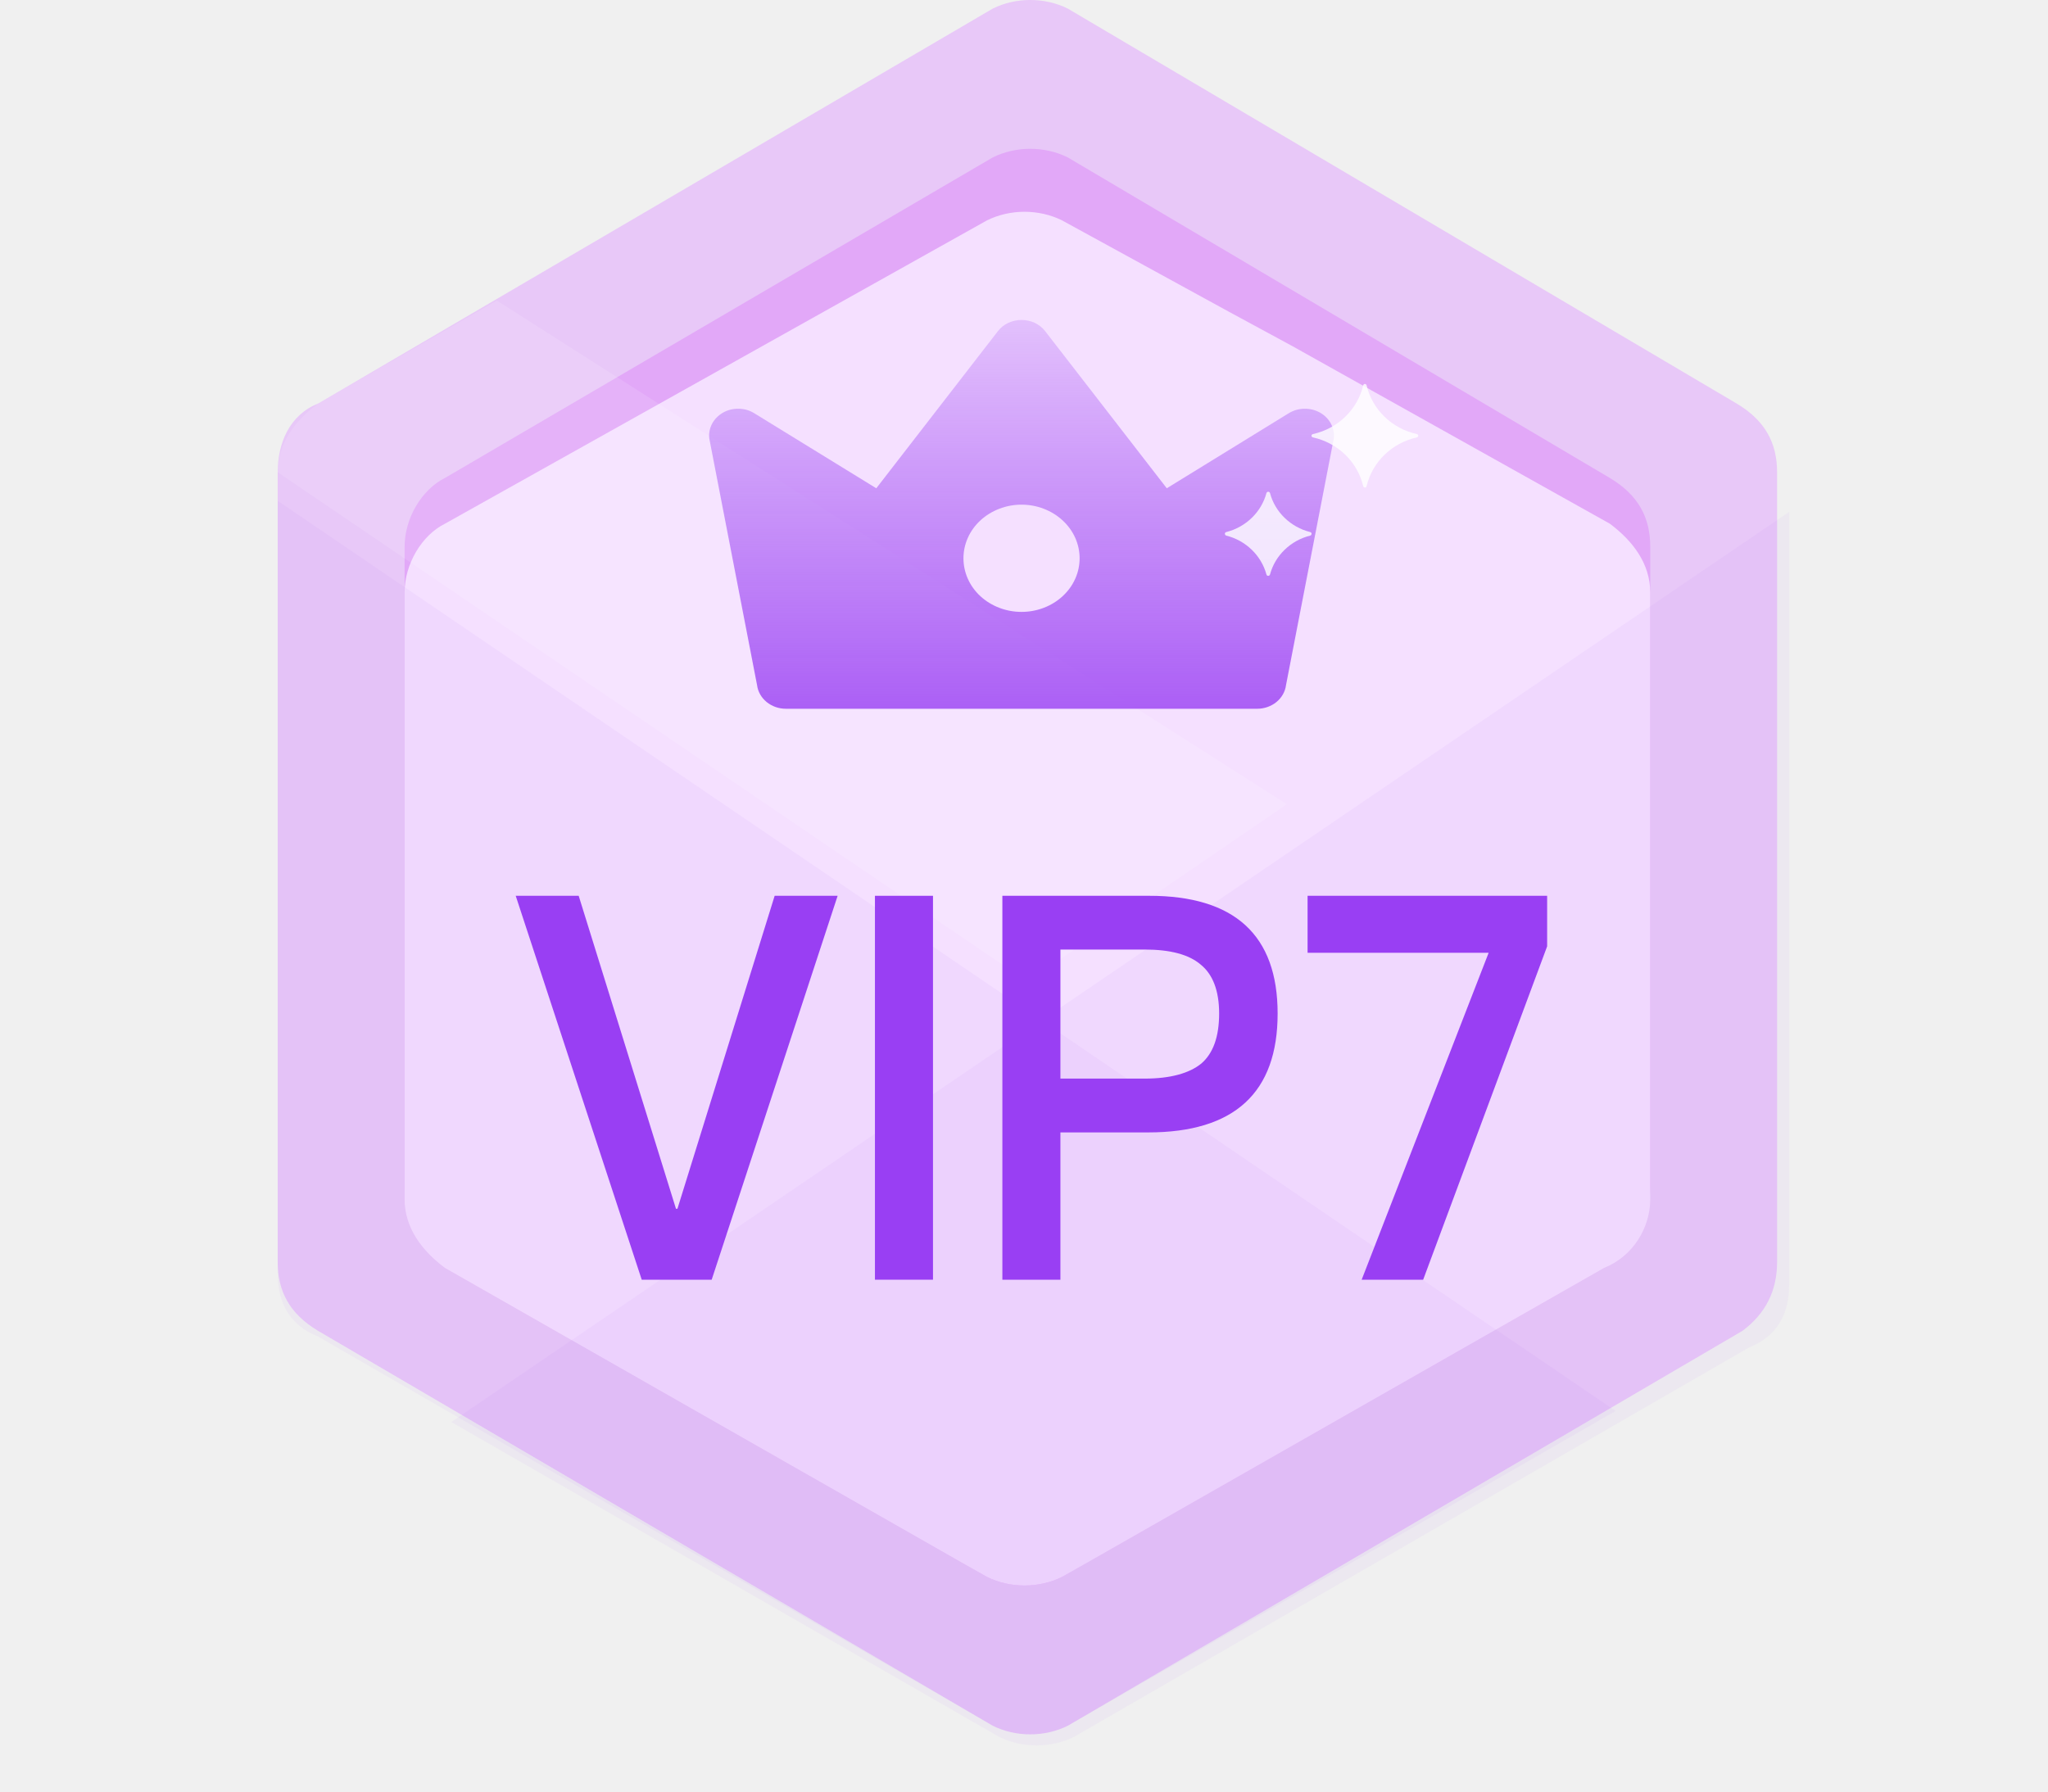
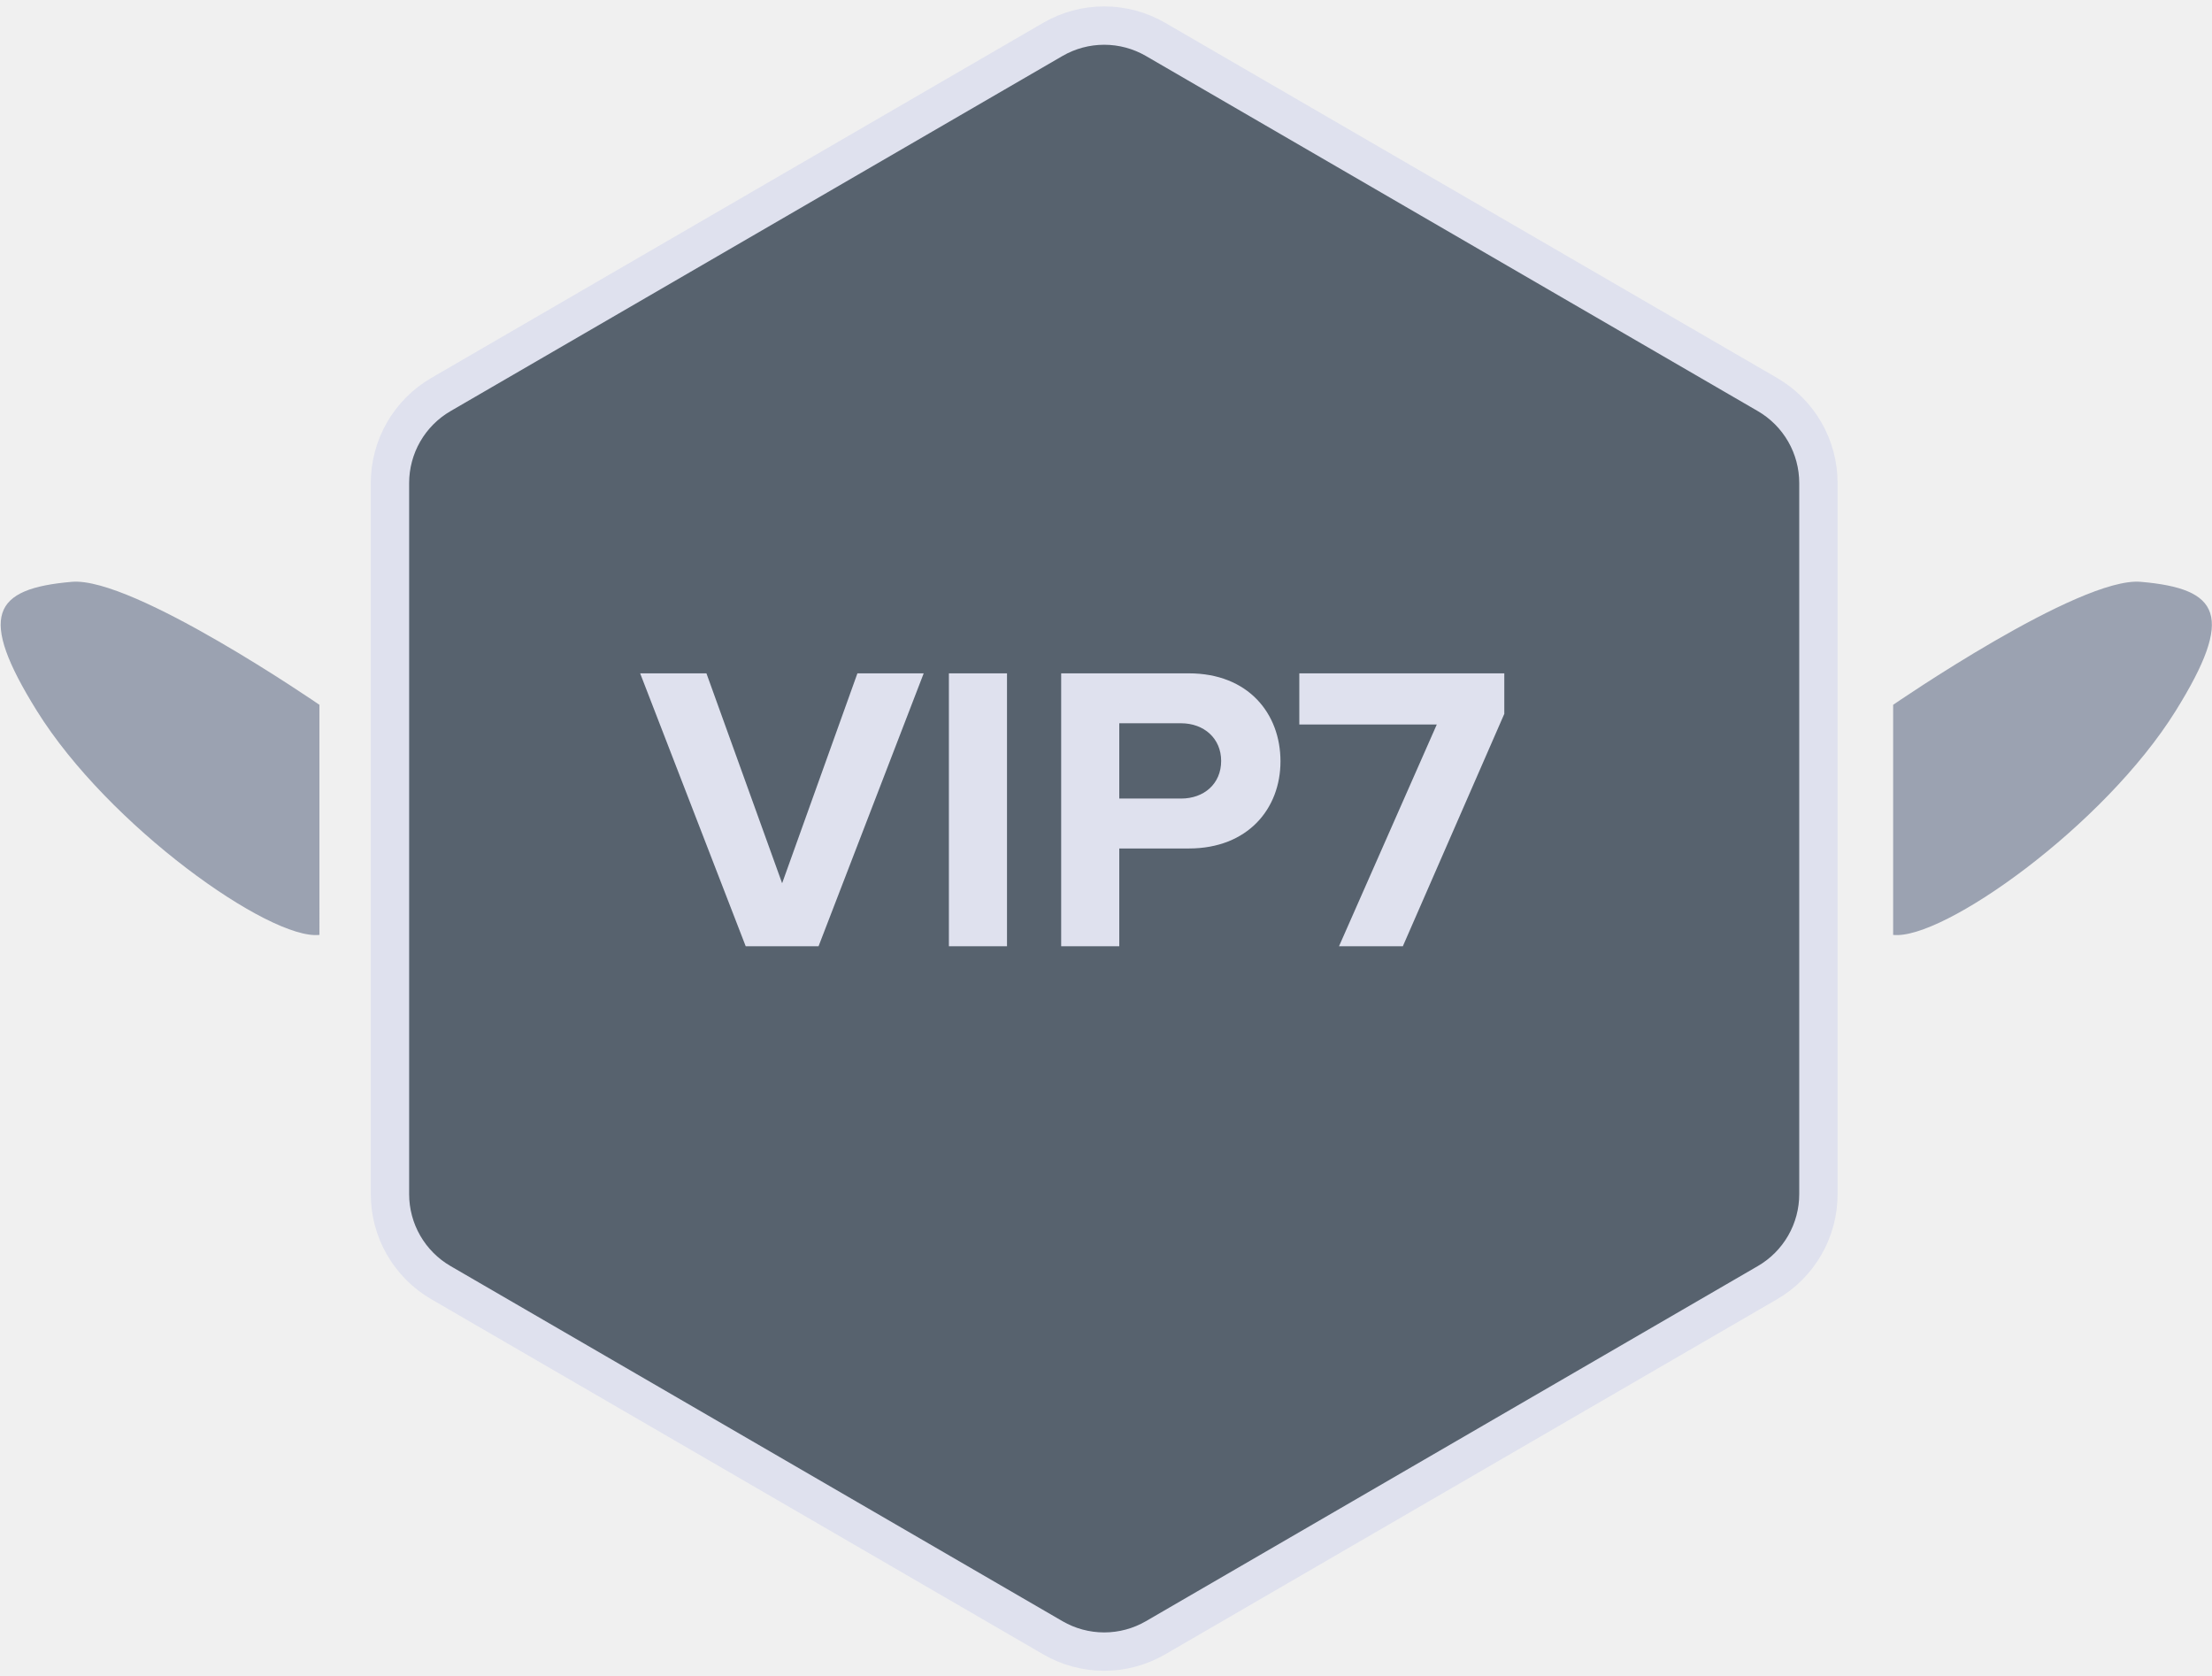
- <svg xmlns="http://www.w3.org/2000/svg" width="32" height="28" viewBox="0 0 32 28" fill="none">
-   <path d="M27.767 19.725V7.38C27.767 6.933 27.587 6.575 27.136 6.307L16.684 0.134C16.323 -0.045 15.873 -0.045 15.512 0.134L4.97 6.307C4.519 6.486 4.339 6.933 4.339 7.38V19.725C4.339 20.172 4.519 20.53 4.97 20.799L15.512 26.971C15.873 27.15 16.323 27.15 16.684 26.971L27.226 20.799C27.587 20.53 27.767 20.172 27.767 19.725Z" fill="#E8C8F8" />
-   <path d="M25.785 18.562V8.543C25.785 8.096 25.604 7.738 25.154 7.47L16.684 2.46C16.323 2.281 15.873 2.281 15.512 2.46L6.952 7.47C6.592 7.649 6.322 8.096 6.322 8.543V18.562C6.322 19.01 6.502 19.367 6.952 19.636L15.422 24.645C15.783 24.824 16.233 24.824 16.594 24.645L25.064 19.636C25.514 19.367 25.785 19.01 25.785 18.562Z" fill="#E2A8F8" />
-   <path d="M25.785 18.741V9.259C25.785 8.812 25.514 8.454 25.154 8.185L20.198 5.412L19.207 4.875L16.594 3.444C16.233 3.265 15.783 3.265 15.422 3.444L6.952 8.185C6.592 8.364 6.322 8.812 6.322 9.259V18.741C6.322 19.189 6.592 19.546 6.952 19.815L15.422 24.645C15.783 24.824 16.233 24.824 16.594 24.645L25.064 19.815C25.514 19.636 25.785 19.189 25.785 18.741Z" fill="#F5E0FF" />
-   <path opacity="0.05" d="M4.339 7.827V19.904C4.339 20.351 4.519 20.709 4.97 20.888L15.512 26.971C15.873 27.15 16.323 27.15 16.684 26.971L25.244 22.051L4.339 7.827Z" fill="#993FF3" />
-   <path opacity="0.12" d="M7.763 4.697L4.97 6.307C4.609 6.575 4.339 6.933 4.339 7.38L16.053 15.342L20.108 12.569L7.763 4.697Z" fill="white" />
-   <path opacity="0.05" d="M27.956 8V20.077C27.956 20.524 27.776 20.882 27.325 21.061L16.782 27.144C16.422 27.323 15.972 27.323 15.611 27.144L7.051 22.224L27.956 8Z" fill="#993FF3" />
-   <path d="M11.785 6.458L13.692 7.631L15.592 5.176C15.634 5.121 15.689 5.077 15.754 5.046C15.818 5.016 15.889 5 15.961 5C16.034 5 16.105 5.016 16.169 5.046C16.233 5.077 16.289 5.121 16.331 5.176L18.231 7.631L20.137 6.458C20.21 6.413 20.294 6.389 20.381 6.388C20.467 6.386 20.553 6.408 20.626 6.449C20.7 6.491 20.76 6.552 20.797 6.624C20.835 6.696 20.85 6.776 20.84 6.856L20.094 10.707C20.081 10.809 20.028 10.903 19.945 10.971C19.862 11.039 19.754 11.077 19.643 11.077H12.28C12.168 11.077 12.061 11.039 11.978 10.971C11.895 10.903 11.842 10.809 11.829 10.707L11.083 6.855C11.073 6.776 11.088 6.695 11.126 6.623C11.164 6.552 11.223 6.491 11.297 6.449C11.37 6.407 11.456 6.386 11.542 6.388C11.629 6.389 11.713 6.413 11.785 6.458ZM15.961 9.563C16.202 9.563 16.433 9.475 16.603 9.318C16.774 9.161 16.869 8.948 16.869 8.725C16.869 8.503 16.774 8.29 16.603 8.133C16.433 7.976 16.202 7.887 15.961 7.887C15.721 7.887 15.49 7.976 15.319 8.133C15.149 8.29 15.054 8.503 15.054 8.725C15.054 8.948 15.149 9.161 15.319 9.318C15.49 9.475 15.721 9.563 15.961 9.563Z" fill="url(#paint0_linear_8460_22959)" />
-   <path opacity="0.8" d="M22.139 6.784C21.748 6.698 21.442 6.4 21.353 6.022C21.345 5.993 21.307 5.993 21.3 6.022C21.212 6.4 20.904 6.698 20.515 6.784C20.484 6.792 20.484 6.828 20.515 6.836C20.905 6.922 21.212 7.22 21.3 7.598C21.308 7.627 21.346 7.627 21.353 7.598C21.442 7.22 21.749 6.922 22.139 6.836C22.167 6.828 22.167 6.79 22.139 6.784ZM20.471 8.315C20.165 8.238 19.923 8.004 19.844 7.707C19.836 7.678 19.796 7.678 19.788 7.707C19.708 8.004 19.466 8.238 19.161 8.315C19.131 8.322 19.131 8.361 19.161 8.371C19.466 8.447 19.708 8.682 19.788 8.978C19.795 9.007 19.835 9.007 19.844 8.978C19.923 8.682 20.165 8.447 20.471 8.371C20.501 8.361 20.501 8.322 20.471 8.315Z" fill="white" />
-   <path d="M8.058 14H9.042L10.562 18.891H10.585L12.104 14H13.088L11.12 20H10.027L8.058 14Z" fill="#993FF3" />
-   <path d="M13.671 14H14.578V20H13.671V14Z" fill="#993FF3" />
-   <path d="M15.662 14H17.956C19.289 14 19.963 14.613 19.963 15.84C19.963 17.076 19.289 17.698 17.941 17.698H16.569V20H15.662V14ZM16.569 14.84V16.857H17.886C18.289 16.857 18.584 16.773 18.77 16.622C18.956 16.462 19.049 16.202 19.049 15.84C19.049 15.479 18.948 15.227 18.762 15.076C18.576 14.916 18.282 14.84 17.886 14.84H16.569Z" fill="#993FF3" />
-   <path d="M20.431 14H24.174V14.79L22.237 20H21.276L23.26 14.891H20.431V14Z" fill="#993FF3" />
-   <defs>
-     <linearGradient id="paint0_linear_8460_22959" x1="15.961" y1="5" x2="15.961" y2="13.077" gradientUnits="userSpaceOnUse">
-       <stop stop-color="#993FF3" stop-opacity="0.2" />
-       <stop offset="1" stop-color="#993FF3" />
-     </linearGradient>
-   </defs>
+ <svg xmlns="http://www.w3.org/2000/svg" width="173" height="131" viewBox="0 0 173 131" fill="none">
+   <path d="M24.982 55.117C24.982 55.117 10.416 45.088 5.623 45.499C-0.577 46.03 -1.758 48.126 2.875 55.576C8.493 64.61 21.123 73.544 24.983 73.11L24.982 55.117Z" fill="#9BA2B1" />
+   <path d="M148.062 55.117C148.062 55.117 162.628 45.088 167.421 45.499C173.621 46.03 174.802 48.126 170.169 55.576C164.551 64.61 151.921 73.544 148.062 73.11V55.117Z" fill="#9BA2B1" />
+   <path d="M142.218 93.385C142.218 94.787 141.85 96.163 141.15 97.378C140.451 98.592 139.445 99.601 138.233 100.304L90.374 128.076C89.154 128.784 87.769 129.157 86.359 129.157C84.949 129.157 83.564 128.784 82.344 128.076L34.484 100.304C33.272 99.601 32.266 98.592 31.567 97.378C30.867 96.163 30.499 94.787 30.499 93.385V37.772C30.499 36.37 30.867 34.994 31.567 33.779C32.266 32.565 33.272 31.556 34.484 30.852L82.344 3.08C83.564 2.373 84.949 2 86.359 2C87.769 2 89.154 2.373 90.374 3.08L138.233 30.852C139.445 31.556 140.451 32.565 141.15 33.779C141.85 34.994 142.218 36.37 142.218 37.772V93.385Z" fill="#57626E" stroke="#DFE1EE" stroke-width="3" />
+   <path d="M58.322 74L50.066 52.656H55.25L61.17 69.072L67.058 52.656H72.242L64.018 74H58.322ZM74.213 74V52.656H78.757V74H74.213ZM82.994 74V52.656H92.978C97.618 52.656 100.146 55.792 100.146 59.536C100.146 63.248 97.586 66.352 92.978 66.352H87.538V74H82.994ZM95.506 59.504C95.506 57.744 94.162 56.56 92.37 56.56H87.538V62.448H92.37C94.162 62.448 95.506 61.296 95.506 59.504ZM104.723 74L112.371 56.656H101.619V52.656H117.651V55.824L109.715 74H104.723Z" fill="#DFE1EE" />
</svg>
